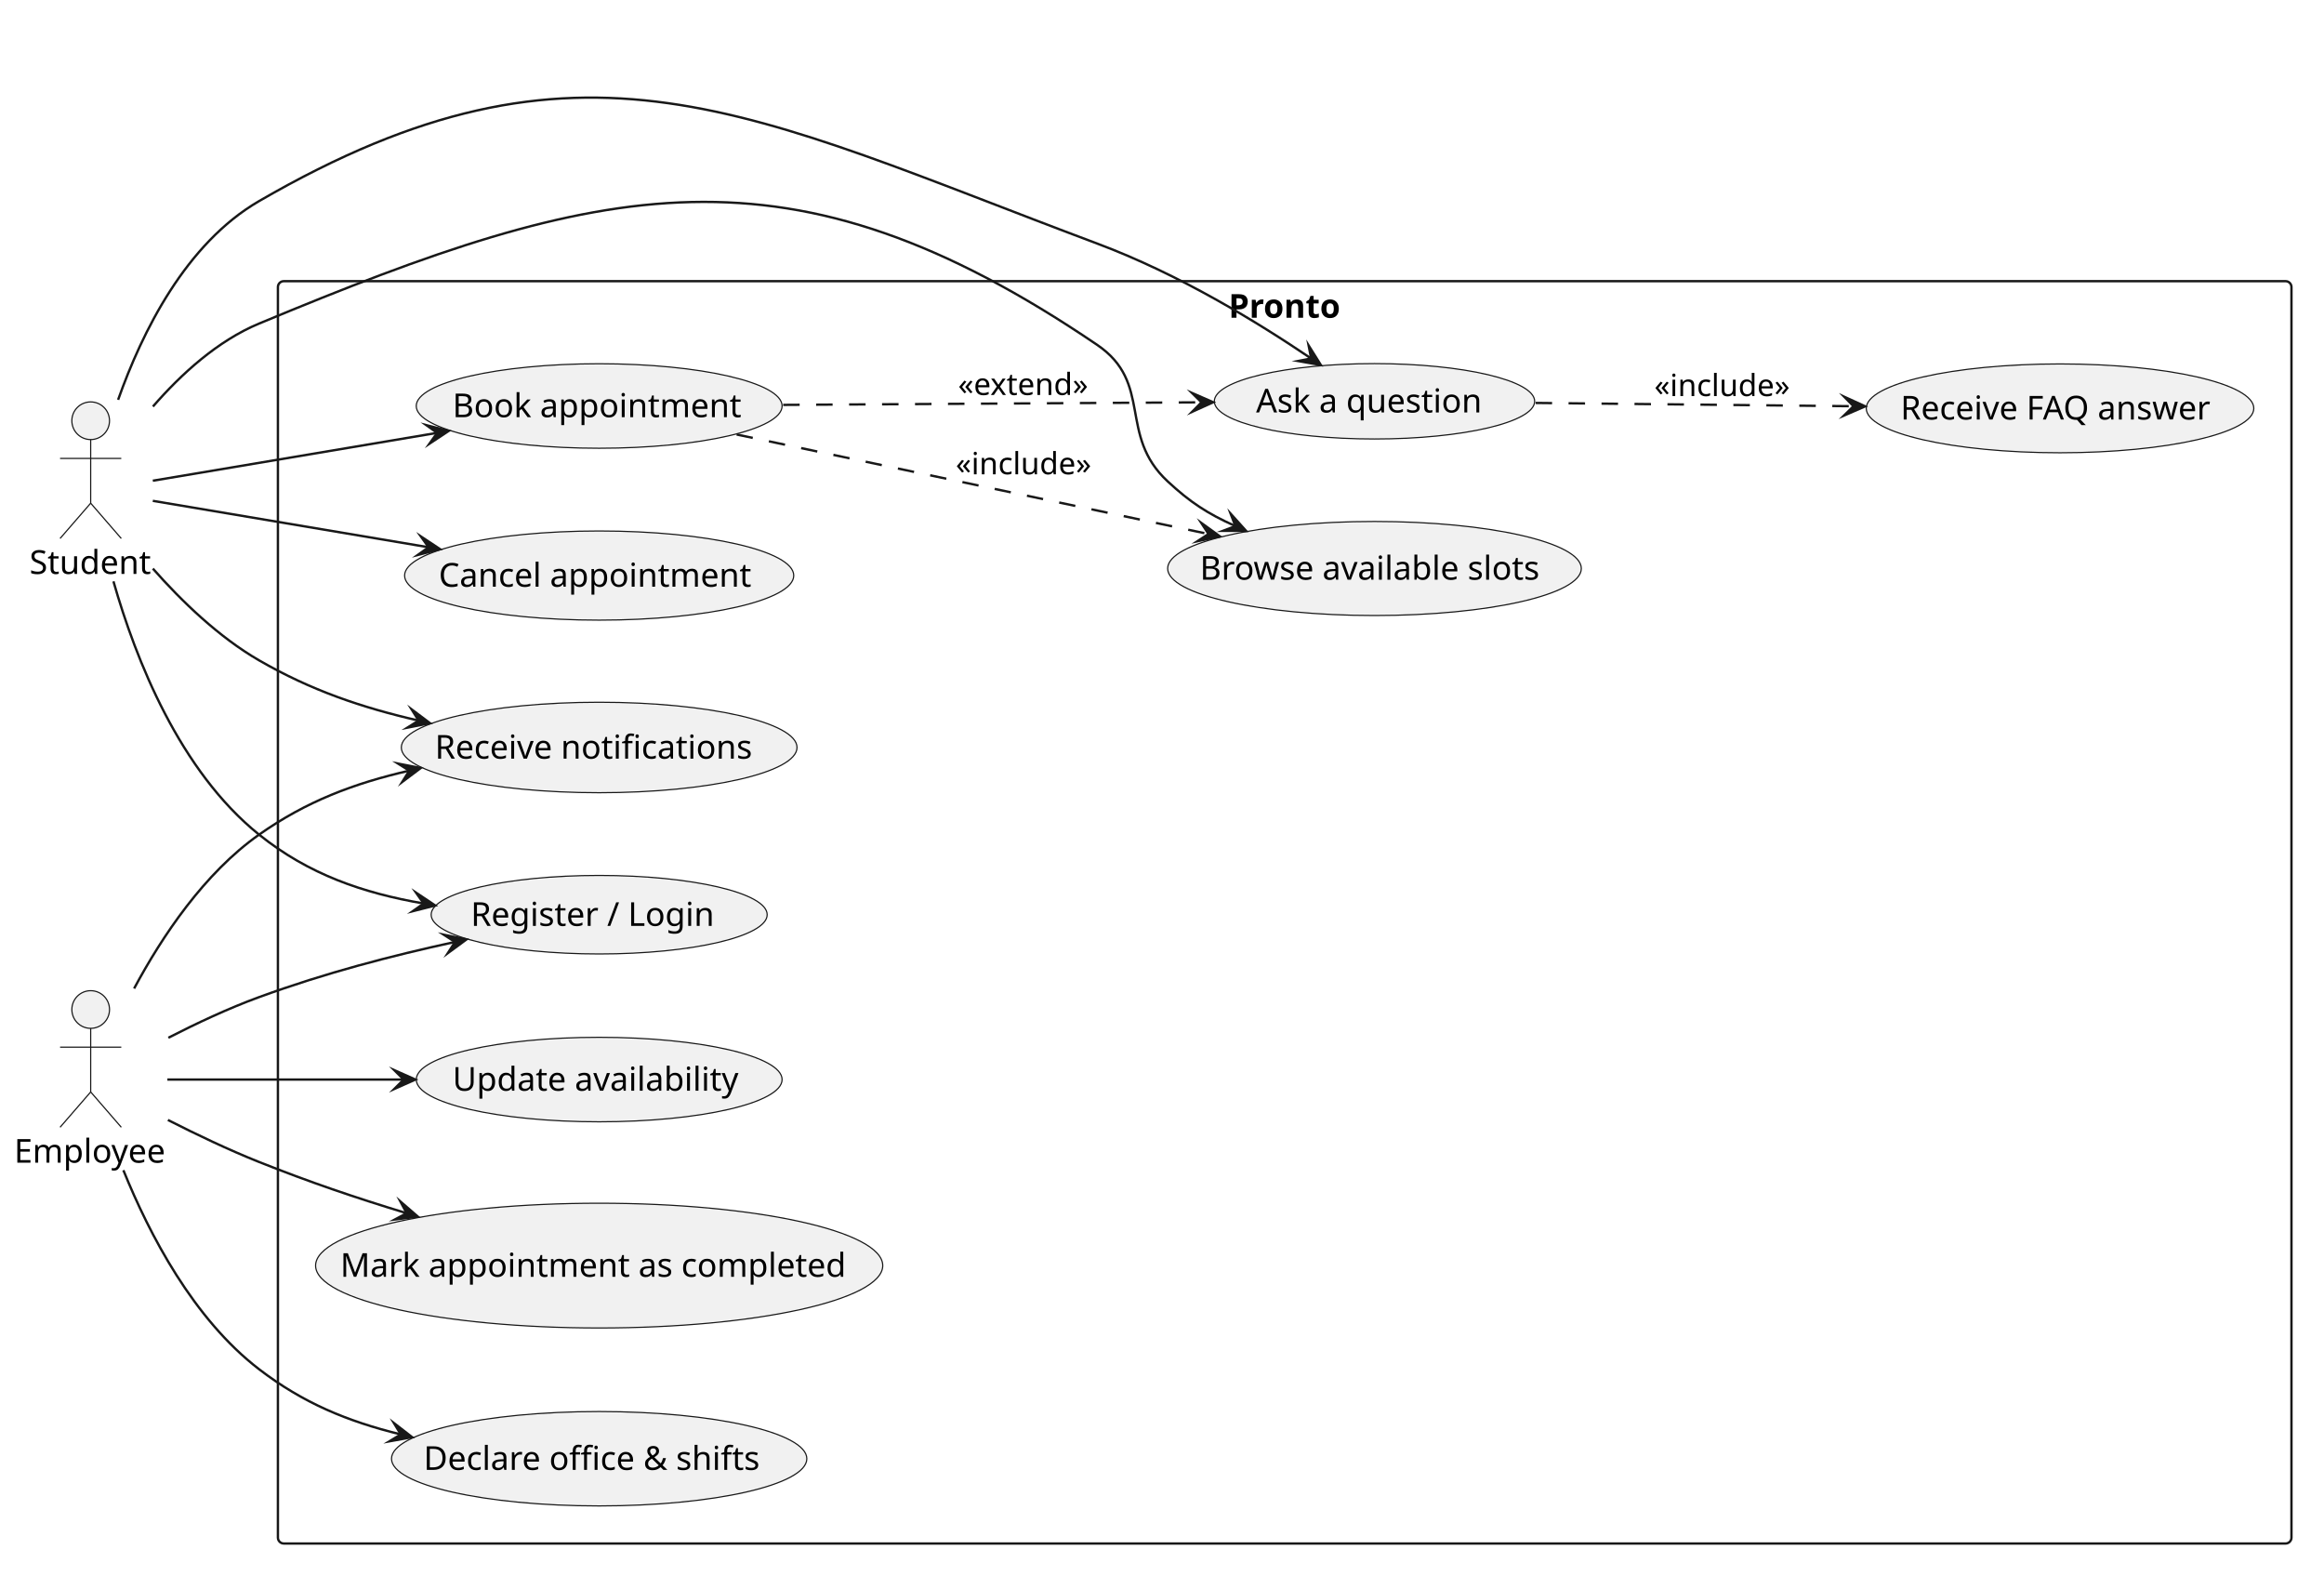
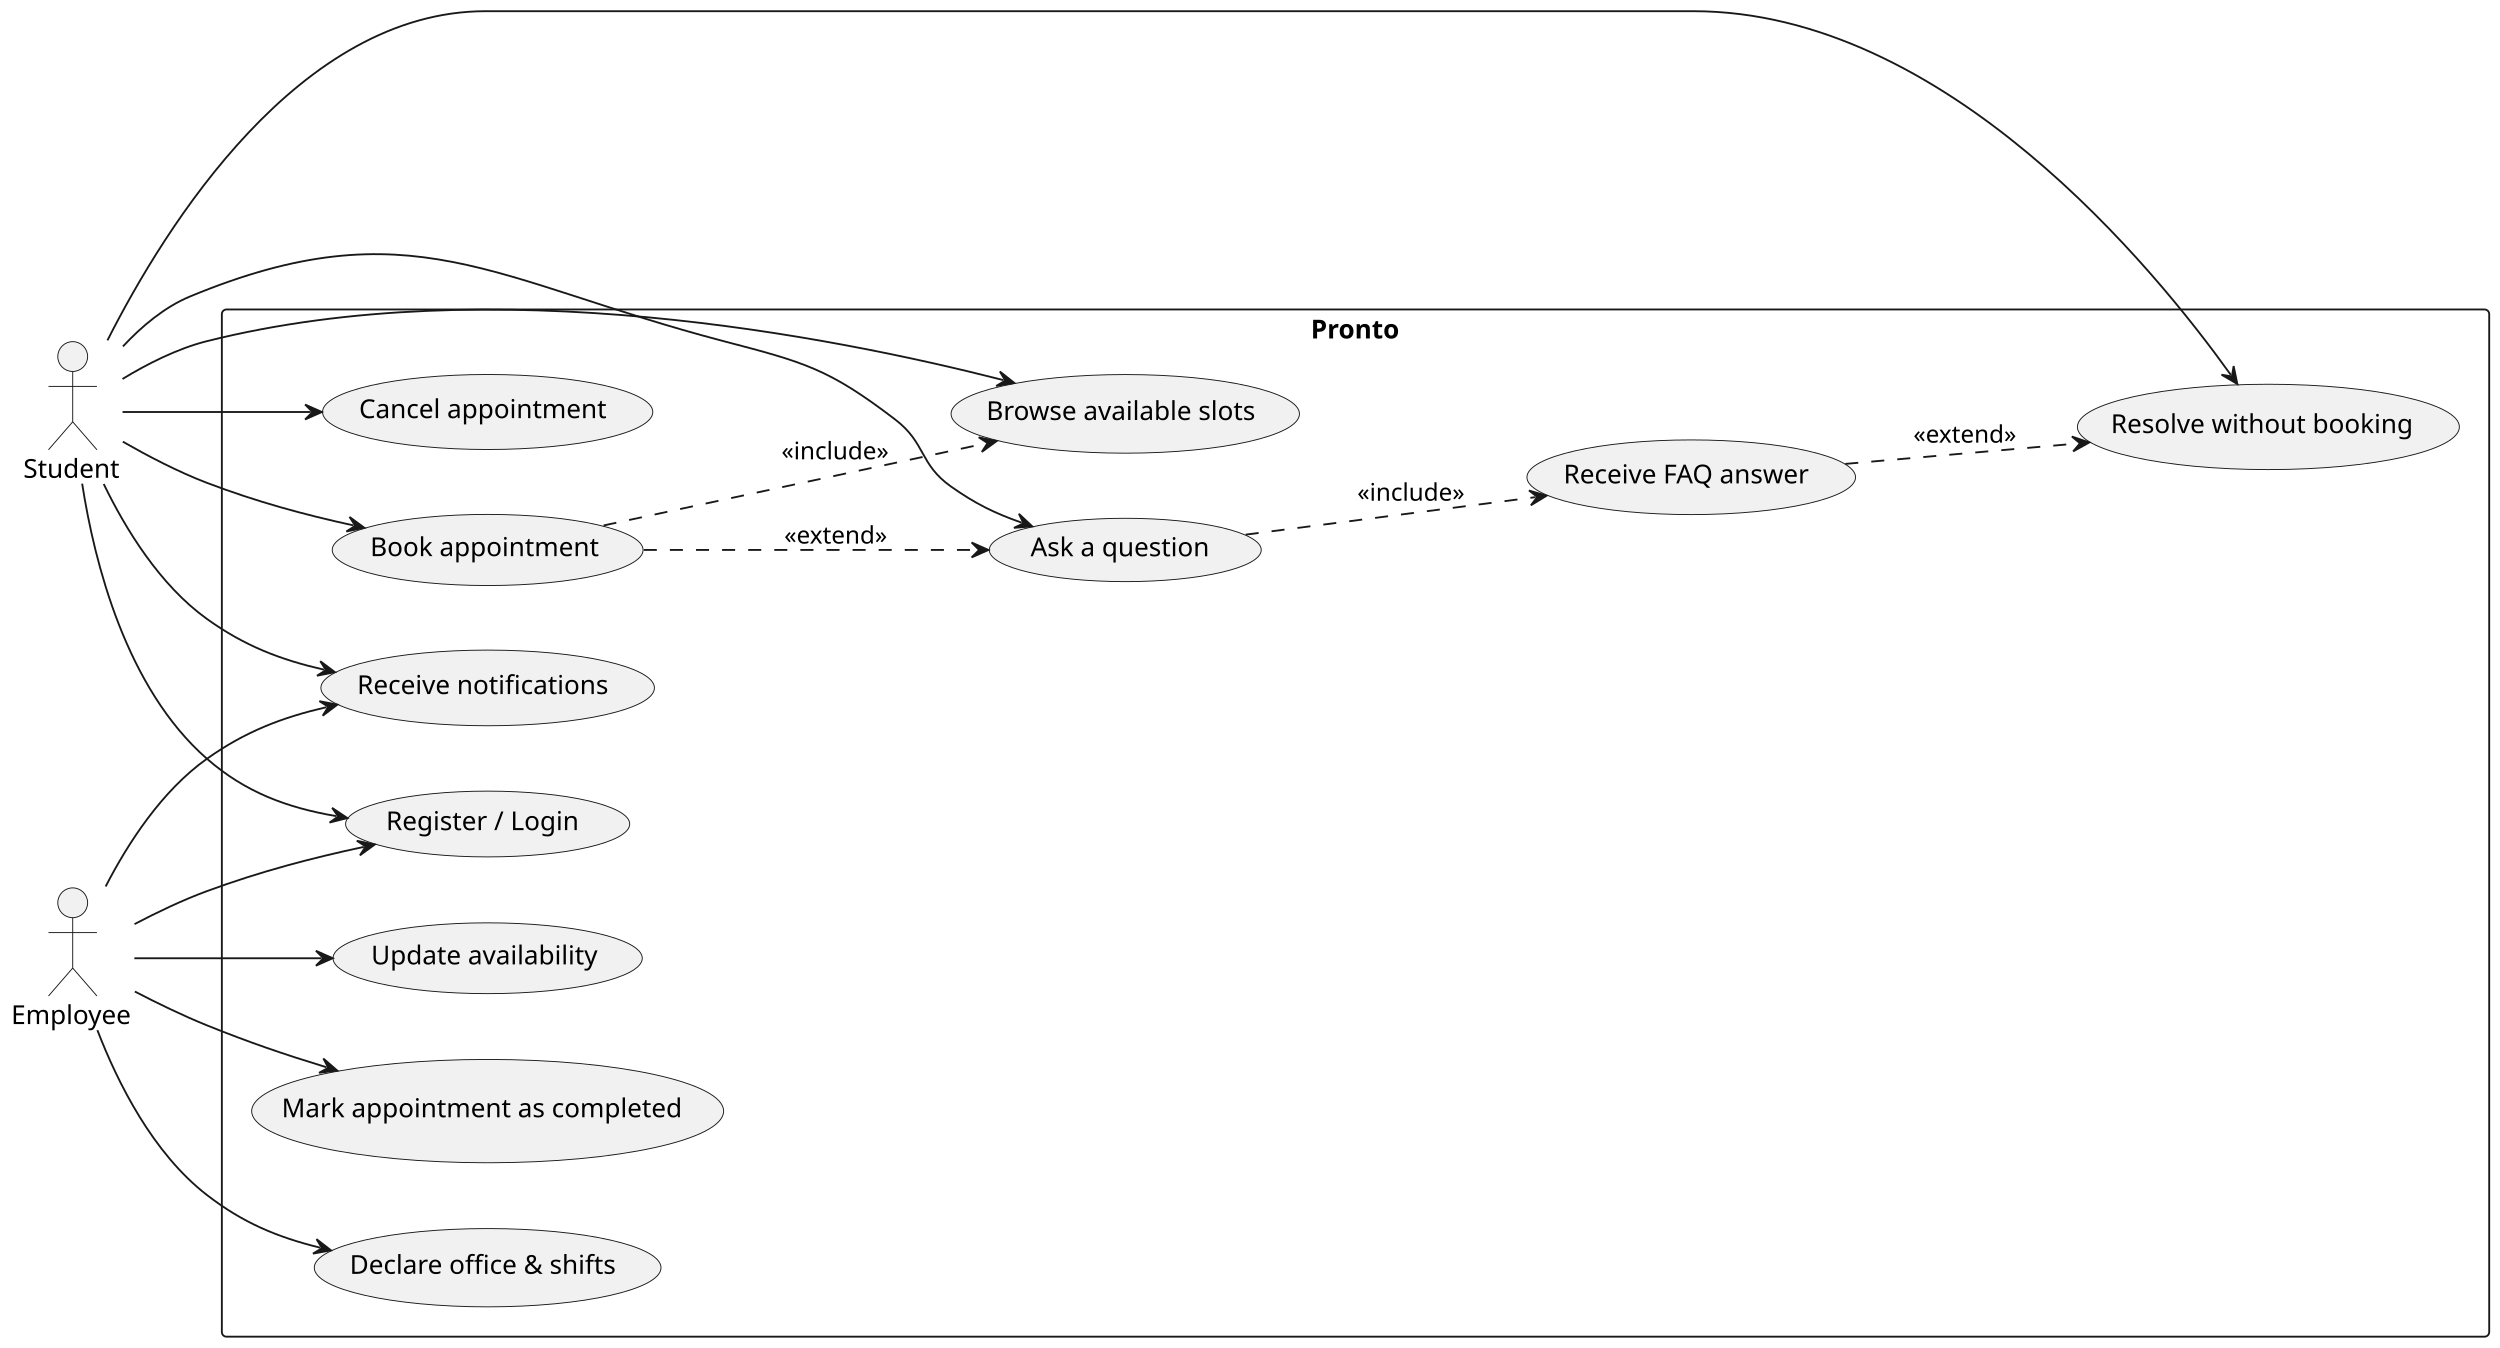
- <svg xmlns="http://www.w3.org/2000/svg" contentStyleType="text/css" data-diagram-type="DESCRIPTION" height="669px" preserveAspectRatio="none" style="width:987px;height:669px;background:#FFFFFF;" version="1.1" viewBox="0 0 987 669" width="987px" zoomAndPan="magnify">
+ <svg xmlns="http://www.w3.org/2000/svg" contentStyleType="text/css" height="723px" preserveAspectRatio="none" style="width:1341px;height:723px;background:#FFFFFF;" version="1.1" viewBox="0 0 1341 723" width="1341px" zoomAndPan="magnify">
  <defs />
  <g>
-     <g class="cluster" data-qualified-name="Pronto" data-source-line="6" id="ent0003">
-       <rect fill="none" height="536" rx="2.5" ry="2.5" style="stroke:#181818;stroke-width:1;" width="855.15" x="118.03" y="119.39" />
-       <text fill="#000000" font-family="sans-serif" font-size="14" font-weight="700" lengthAdjust="spacing" textLength="47.701" x="521.754" y="134.925">Pronto</text>
+     <g id="cluster_Pronto">
+       <rect fill="none" height="551" rx="2.5" ry="2.5" style="stroke:#181818;stroke-width:1.0;" width="1216.21" x="119" y="166" />
+       <text fill="#000000" font-family="sans-serif" font-size="14" font-weight="bold" lengthAdjust="spacing" textLength="48" x="703.105" y="181.535">Pronto</text>
    </g>
-     <g class="entity" data-qualified-name="Pronto.UC1" data-source-line="7" id="ent0004">
-       <ellipse cx="254.467" cy="388.391" fill="#F1F1F1" rx="71.357" ry="16.671" style="stroke:#181818;stroke-width:0.5;" />
-       <text fill="#000000" font-family="sans-serif" font-size="14" lengthAdjust="spacing" textLength="109.061" x="199.937" y="393.136">Register / Login</text>
+     <g id="elem_UC1">
+       <ellipse cx="261.578" cy="442.002" fill="#F1F1F1" rx="76.208" ry="17.642" style="stroke:#181818;stroke-width:0.5;" />
+       <text fill="#000000" font-family="sans-serif" font-size="14" lengthAdjust="spacing" textLength="109" x="207.078" y="445.293">Register / Login</text>
    </g>
-     <g class="entity" data-qualified-name="Pronto.UC2" data-source-line="8" id="ent0005">
-       <ellipse cx="254.465" cy="619.389" fill="#F1F1F1" rx="88.195" ry="20.039" style="stroke:#181818;stroke-width:0.5;" />
-       <text fill="#000000" font-family="sans-serif" font-size="14" lengthAdjust="spacing" textLength="149.119" x="179.906" y="624.133">Declare office &amp; shifts</text>
+     <g id="elem_UC2">
+       <ellipse cx="261.575" cy="679.999" fill="#F1F1F1" rx="92.995" ry="20.999" style="stroke:#181818;stroke-width:0.5;" />
+       <text fill="#000000" font-family="sans-serif" font-size="14" lengthAdjust="spacing" textLength="148" x="187.575" y="683.29">Declare office &amp; shifts</text>
    </g>
-     <g class="entity" data-qualified-name="Pronto.UC3" data-source-line="9" id="ent0006">
-       <ellipse cx="254.475" cy="458.387" fill="#F1F1F1" rx="77.685" ry="17.937" style="stroke:#181818;stroke-width:0.5;" />
-       <text fill="#000000" font-family="sans-serif" font-size="14" lengthAdjust="spacing" textLength="124.558" x="192.196" y="463.131">Update availability</text>
+     <g id="elem_UC3">
+       <ellipse cx="261.576" cy="513.999" fill="#F1F1F1" rx="82.946" ry="18.989" style="stroke:#181818;stroke-width:0.5;" />
+       <text fill="#000000" font-family="sans-serif" font-size="14" lengthAdjust="spacing" textLength="125" x="199.076" y="517.29">Update availability</text>
    </g>
-     <g class="entity" data-qualified-name="Pronto.UC4" data-source-line="10" id="ent0007">
-       <ellipse cx="583.744" cy="170.395" fill="#F1F1F1" rx="68.024" ry="16.005" style="stroke:#181818;stroke-width:0.5;" />
-       <text fill="#000000" font-family="sans-serif" font-size="14" lengthAdjust="spacing" textLength="100.577" x="533.455" y="175.139">Ask a question</text>
+     <g id="elem_UC4">
+       <ellipse cx="603.59" cy="294.998" fill="#F1F1F1" rx="72.94" ry="16.988" style="stroke:#181818;stroke-width:0.5;" />
+       <text fill="#000000" font-family="sans-serif" font-size="14" lengthAdjust="spacing" textLength="101" x="552.784" y="298.373">Ask a question</text>
    </g>
-     <g class="entity" data-qualified-name="Pronto.UC5" data-source-line="11" id="ent0008">
-       <ellipse cx="874.889" cy="173.39" fill="#F1F1F1" rx="82.299" ry="18.86" style="stroke:#181818;stroke-width:0.5;" />
-       <text fill="#000000" font-family="sans-serif" font-size="14" lengthAdjust="spacing" textLength="135.488" x="807.145" y="178.134">Receive FAQ answer</text>
+     <g id="elem_UC5">
+       <ellipse cx="907.183" cy="255.999" fill="#F1F1F1" rx="88.143" ry="20.029" style="stroke:#181818;stroke-width:0.5;" />
+       <text fill="#000000" font-family="sans-serif" font-size="14" lengthAdjust="spacing" textLength="137" x="838.683" y="259.29">Receive FAQ answer</text>
    </g>
-     <g class="entity" data-qualified-name="Pronto.UC6" data-source-line="12" id="ent0009">
-       <ellipse cx="583.743" cy="241.389" fill="#F1F1F1" rx="87.843" ry="19.969" style="stroke:#181818;stroke-width:0.5;" />
-       <text fill="#000000" font-family="sans-serif" font-size="14" lengthAdjust="spacing" textLength="148.312" x="509.587" y="246.133">Browse available slots</text>
+     <g id="elem_UC5a">
+       <ellipse cx="1216.765" cy="228.999" fill="#F1F1F1" rx="102.445" ry="22.889" style="stroke:#181818;stroke-width:0.5;" />
+       <text fill="#000000" font-family="sans-serif" font-size="14" lengthAdjust="spacing" textLength="169" x="1132.265" y="232.29">Resolve without booking</text>
    </g>
-     <g class="entity" data-qualified-name="Pronto.UC7" data-source-line="13" id="ent0010">
-       <ellipse cx="254.466" cy="172.389" fill="#F1F1F1" rx="77.696" ry="17.939" style="stroke:#181818;stroke-width:0.5;" />
-       <text fill="#000000" font-family="sans-serif" font-size="14" lengthAdjust="spacing" textLength="124.585" x="192.174" y="177.133">Book appointment</text>
+     <g id="elem_UC6">
+       <ellipse cx="603.59" cy="221.998" fill="#F1F1F1" rx="93.44" ry="21.088" style="stroke:#181818;stroke-width:0.5;" />
+       <text fill="#000000" font-family="sans-serif" font-size="14" lengthAdjust="spacing" textLength="149" x="529.09" y="225.289">Browse available slots</text>
    </g>
-     <g class="entity" data-qualified-name="Pronto.UC8" data-source-line="14" id="ent0011">
-       <ellipse cx="254.466" cy="244.387" fill="#F1F1F1" rx="82.636" ry="18.927" style="stroke:#181818;stroke-width:0.5;" />
-       <text fill="#000000" font-family="sans-serif" font-size="14" lengthAdjust="spacing" textLength="136.274" x="186.328" y="249.131">Cancel appointment</text>
+     <g id="elem_UC7">
+       <ellipse cx="261.575" cy="295.005" fill="#F1F1F1" rx="83.375" ry="19.075" style="stroke:#181818;stroke-width:0.5;" />
+       <text fill="#000000" font-family="sans-serif" font-size="14" lengthAdjust="spacing" textLength="126" x="198.575" y="298.296">Book appointment</text>
    </g>
-     <g class="entity" data-qualified-name="Pronto.UC9" data-source-line="15" id="ent0012">
-       <ellipse cx="254.465" cy="537.387" fill="#F1F1F1" rx="120.435" ry="26.487" style="stroke:#181818;stroke-width:0.5;" />
-       <text fill="#000000" font-family="sans-serif" font-size="14" lengthAdjust="spacing" textLength="219.926" x="144.502" y="542.131">Mark appointment as completed</text>
+     <g id="elem_UC8">
+       <ellipse cx="261.581" cy="220.996" fill="#F1F1F1" rx="88.581" ry="20.116" style="stroke:#181818;stroke-width:0.5;" />
+       <text fill="#000000" font-family="sans-serif" font-size="14" lengthAdjust="spacing" textLength="138" x="192.581" y="224.287">Cancel appointment</text>
    </g>
-     <g class="entity" data-qualified-name="Pronto.UC10" data-source-line="16" id="ent0013">
-       <ellipse cx="254.469" cy="317.386" fill="#F1F1F1" rx="84.029" ry="19.206" style="stroke:#181818;stroke-width:0.5;" />
-       <text fill="#000000" font-family="sans-serif" font-size="14" lengthAdjust="spacing" textLength="139.522" x="184.708" y="322.13">Receive notifications</text>
+     <g id="elem_UC9">
+       <ellipse cx="261.577" cy="595.995" fill="#F1F1F1" rx="126.578" ry="27.715" style="stroke:#181818;stroke-width:0.5;" />
+       <text fill="#000000" font-family="sans-serif" font-size="14" lengthAdjust="spacing" textLength="221" x="151.077" y="599.287">Mark appointment as completed</text>
    </g>
-     <g class="entity" data-qualified-name="Student" data-source-line="3" id="ent0001">
-       <ellipse cx="38.511" cy="178.65" fill="#F1F1F1" rx="8" ry="8" style="stroke:#181818;stroke-width:0.5;" />
-       <path d="M38.511,186.65 L38.511,213.65 M25.511,194.65 L51.511,194.65 M38.511,213.65 L25.511,228.65 M38.511,213.65 L51.511,228.65" fill="none" style="stroke:#181818;stroke-width:0.5;" />
-       <text fill="#000000" font-family="sans-serif" font-size="14" lengthAdjust="spacing" textLength="52.001" x="12.51" y="243.685">Student</text>
+     <g id="elem_UC10">
+       <ellipse cx="261.579" cy="369.002" fill="#F1F1F1" rx="89.459" ry="20.292" style="stroke:#181818;stroke-width:0.5;" />
+       <text fill="#000000" font-family="sans-serif" font-size="14" lengthAdjust="spacing" textLength="140" x="191.579" y="372.293">Receive notifications</text>
    </g>
-     <g class="entity" data-qualified-name="Employee" data-source-line="4" id="ent0002">
-       <ellipse cx="38.515" cy="428.65" fill="#F1F1F1" rx="8" ry="8" style="stroke:#181818;stroke-width:0.5;" />
-       <path d="M38.515,436.65 L38.515,463.65 M25.515,444.65 L51.515,444.65 M38.515,463.65 L25.515,478.65 M38.515,463.65 L51.515,478.65" fill="none" style="stroke:#181818;stroke-width:0.5;" />
-       <text fill="#000000" font-family="sans-serif" font-size="14" lengthAdjust="spacing" textLength="65.03" x="6" y="493.685">Employee</text>
+     <g id="elem_Student">
+       <ellipse cx="39" cy="191.26" fill="#F1F1F1" rx="8" ry="8" style="stroke:#181818;stroke-width:0.5;" />
+       <path d="M39,199.26 L39,226.26 M26,207.26 L52,207.26 M39,226.26 L26,241.26 M39,226.26 L52,241.26 " fill="none" style="stroke:#181818;stroke-width:0.5;" />
+       <text fill="#000000" font-family="sans-serif" font-size="14" lengthAdjust="spacing" textLength="53" x="12.5" y="256.295">Student</text>
    </g>
-     <g class="link" data-entity-1="ent0001" data-entity-2="ent0004" data-link-type="dependency" data-source-line="19" id="lnk14">
-       <path d="M48.18,246.85 C57.7,280.23 76.35,327.33 110.03,354.39 C131.08,371.3 154.213,379.199 179.933,383.639" fill="none" id="Student-to-UC1" style="stroke:#181818;stroke-width:1;" />
-       <polygon fill="#181818" points="184.86,384.49,176.672,379.017,179.933,383.639,175.311,386.901,184.86,384.49" style="stroke:#181818;stroke-width:1;stroke-linejoin:miter;stroke-miterlimit:10;" />
+     <g id="elem_Employee">
+       <ellipse cx="39" cy="484.26" fill="#F1F1F1" rx="8" ry="8" style="stroke:#181818;stroke-width:0.5;" />
+       <path d="M39,492.26 L39,519.26 M26,500.26 L52,500.26 M39,519.26 L26,534.26 M39,519.26 L52,534.26 " fill="none" style="stroke:#181818;stroke-width:0.5;" />
+       <text fill="#000000" font-family="sans-serif" font-size="14" lengthAdjust="spacing" textLength="66" x="6" y="549.295">Employee</text>
    </g>
-     <g class="link" data-entity-1="ent0001" data-entity-2="ent0007" data-link-type="dependency" data-source-line="20" id="lnk15">
-       <path d="M50.16,169.76 C60.37,140.88 78.94,103.41 110.03,85.39 C247.06,6 317.57,47.9 465.9,103.39 C501.16,116.58 534.136,136.882 556.836,152.212" fill="none" id="Student-to-UC4" style="stroke:#181818;stroke-width:1;" />
-       <polygon fill="#181818" points="560.98,155.01,555.76,146.658,556.836,152.212,551.283,153.288,560.98,155.01" style="stroke:#181818;stroke-width:1;stroke-linejoin:miter;stroke-miterlimit:10;" />
+     <g id="link_Student_UC1">
+       <path d="M44.07,259.42 C50.66,301.85 67.66,369.14 111,407 C131.69,425.07 154.026,433.255 180.417,437.785 " fill="none" id="Student-to-UC1" style="stroke:#181818;stroke-width:1.0;" />
+       <polygon fill="#181818" points="186.33,438.8,178.137,433.335,181.402,437.954,176.783,441.22,186.33,438.8" style="stroke:#181818;stroke-width:1.0;" />
    </g>
-     <g class="link" data-entity-1="ent0001" data-entity-2="ent0009" data-link-type="dependency" data-source-line="21" id="lnk16">
-       <path d="M64.95,172.62 C76.89,158.87 92.39,144.73 110.03,137.39 C256.1,76.59 334.96,57.58 465.9,146.39 C489.92,162.68 474.63,184.65 495.9,204.39 C505.39,213.2 512.725,218.05 524.655,223.38" fill="none" id="Student-to-UC6" style="stroke:#181818;stroke-width:1;" />
-       <polygon fill="#181818" points="529.22,225.42,522.635,218.097,524.655,223.38,519.371,225.401,529.22,225.42" style="stroke:#181818;stroke-width:1;stroke-linejoin:miter;stroke-miterlimit:10;" />
+     <g id="link_Student_UC4">
+       <path d="M65.95,185.82 C75.9,175.13 88.22,164.71 102,159 C219.91,110.16 264.69,150.67 388.15,183 C431.64,194.39 444.43,197.72 480.15,225 C496.71,237.64 493.13,249 510.15,261 C523.15,270.17 533.238,275.175 548.038,280.365 " fill="none" id="Student-to-UC4" style="stroke:#181818;stroke-width:1.0;" />
+       <polygon fill="#181818" points="553.7,282.35,546.531,275.597,548.982,280.695,543.883,283.146,553.7,282.35" style="stroke:#181818;stroke-width:1.0;" />
    </g>
-     <g class="link" data-entity-1="ent0001" data-entity-2="ent0010" data-link-type="dependency" data-source-line="22" id="lnk17">
-       <path d="M64.9,204.12 C95.67,198.94 143.689,190.859 185.659,183.799" fill="none" id="Student-to-UC7" style="stroke:#181818;stroke-width:1;" />
-       <polygon fill="#181818" points="190.59,182.97,181.051,180.518,185.659,183.799,182.378,188.407,190.59,182.97" style="stroke:#181818;stroke-width:1;stroke-linejoin:miter;stroke-miterlimit:10;" />
+     <g id="link_Student_UC5a">
+       <path d="M57.64,182.56 C88.97,120.72 160.58,6 260.58,6 C260.58,6 260.58,6 908.18,6 C1043.39,6 1155.796,144.123 1196.616,201.102 " fill="none" id="Student-to-UC5a" style="stroke:#181818;stroke-width:1.0;" />
+       <polygon fill="#181818" points="1200.11,205.98,1198.12,196.334,1197.198,201.915,1191.617,200.993,1200.11,205.98" style="stroke:#181818;stroke-width:1.0;" />
    </g>
-     <g class="link" data-entity-1="ent0001" data-entity-2="ent0011" data-link-type="dependency" data-source-line="23" id="lnk18">
-       <path d="M64.9,212.66 C94.78,217.69 140.659,225.41 182.009,232.37" fill="none" id="Student-to-UC8" style="stroke:#181818;stroke-width:1;" />
-       <polygon fill="#181818" points="186.94,233.2,178.729,227.762,182.009,232.37,177.401,235.651,186.94,233.2" style="stroke:#181818;stroke-width:1;stroke-linejoin:miter;stroke-miterlimit:10;" />
+     <g id="link_Student_UC6">
+       <path d="M65.7,203.28 C78.66,195.4 95,187.01 111,183 C263.8,144.68 445.097,180.105 538.257,203.905 " fill="none" id="Student-to-UC6" style="stroke:#181818;stroke-width:1.0;" />
+       <polygon fill="#181818" points="544.07,205.39,536.34,199.287,539.226,204.152,534.36,207.038,544.07,205.39" style="stroke:#181818;stroke-width:1.0;" />
    </g>
-     <g class="link" data-entity-1="ent0001" data-entity-2="ent0013" data-link-type="dependency" data-source-line="24" id="lnk19">
-       <path d="M64.92,241.43 C77.17,255.31 92.91,270.5 110.03,280.39 C132.07,293.13 153.647,300.432 177.787,305.972" fill="none" id="Student-to-UC10" style="stroke:#181818;stroke-width:1;" />
-       <polygon fill="#181818" points="182.66,307.09,174.783,301.178,177.787,305.972,172.993,308.976,182.66,307.09" style="stroke:#181818;stroke-width:1;stroke-linejoin:miter;stroke-miterlimit:10;" />
+     <g id="link_Student_UC7">
+       <path d="M65.88,236.91 C79.02,244.45 95.45,253.08 111,259 C137.96,269.26 162.929,275.997 189.569,281.827 " fill="none" id="Student-to-UC7" style="stroke:#181818;stroke-width:1.0;" />
+       <polygon fill="#181818" points="195.43,283.11,187.493,277.278,190.546,282.041,185.783,285.094,195.43,283.11" style="stroke:#181818;stroke-width:1.0;" />
    </g>
-     <g class="link" data-entity-1="ent0002" data-entity-2="ent0004" data-link-type="dependency" data-source-line="26" id="lnk20">
-       <path d="M71.5,440.64 C83.35,434.57 97.06,428.12 110.03,423.39 C138.44,413.02 166.255,405.834 193.245,399.954" fill="none" id="Employee-to-UC1" style="stroke:#181818;stroke-width:1;" />
-       <polygon fill="#181818" points="198.13,398.89,188.485,396.897,193.245,399.954,190.188,404.714,198.13,398.89" style="stroke:#181818;stroke-width:1;stroke-linejoin:miter;stroke-miterlimit:10;" />
+     <g id="link_Student_UC8">
+       <path d="M65.73,221 C91.99,221 128.21,221 166.65,221 " fill="none" id="Student-to-UC8" style="stroke:#181818;stroke-width:1.0;" />
+       <polygon fill="#181818" points="172.65,221,163.65,217,167.65,221,163.65,225,172.65,221" style="stroke:#181818;stroke-width:1.0;" />
    </g>
-     <g class="link" data-entity-1="ent0002" data-entity-2="ent0005" data-link-type="dependency" data-source-line="27" id="lnk21">
-       <path d="M52.4,496.89 C63.51,524.34 82.21,560.03 110.03,581.39 C128.73,595.74 147.524,603.498 170.214,609.068" fill="none" id="Employee-to-UC2" style="stroke:#181818;stroke-width:1;" />
-       <polygon fill="#181818" points="175.07,610.26,167.283,604.23,170.214,609.068,165.376,611.999,175.07,610.26" style="stroke:#181818;stroke-width:1;stroke-linejoin:miter;stroke-miterlimit:10;" />
+     <g id="link_Student_UC10">
+       <path d="M55.64,259.62 C67.4,283.9 85.81,313.94 111,332 C131,346.34 150.09,353.817 173.84,359.227 " fill="none" id="Student-to-UC10" style="stroke:#181818;stroke-width:1.0;" />
+       <polygon fill="#181818" points="179.69,360.56,171.803,354.661,174.815,359.45,170.026,362.461,179.69,360.56" style="stroke:#181818;stroke-width:1.0;" />
    </g>
-     <g class="link" data-entity-1="ent0002" data-entity-2="ent0006" data-link-type="dependency" data-source-line="28" id="lnk22">
-       <path d="M71.08,458.39 C98.75,458.39 135.1,458.39 171.44,458.39" fill="none" id="Employee-to-UC3" style="stroke:#181818;stroke-width:1;" />
-       <polygon fill="#181818" points="176.44,458.39,167.44,454.39,171.44,458.39,167.44,462.39,176.44,458.39" style="stroke:#181818;stroke-width:1;stroke-linejoin:miter;stroke-miterlimit:10;" />
+     <g id="link_Employee_UC1">
+       <path d="M72.16,495.69 C84.09,489.44 97.9,482.82 111,478 C139.95,467.34 167.364,460.23 195.164,454.26 " fill="none" id="Employee-to-UC1" style="stroke:#181818;stroke-width:1.0;" />
+       <polygon fill="#181818" points="201.03,453,191.391,450.979,196.142,454.05,193.071,458.8,201.03,453" style="stroke:#181818;stroke-width:1.0;" />
    </g>
-     <g class="link" data-entity-1="ent0002" data-entity-2="ent0012" data-link-type="dependency" data-source-line="29" id="lnk23">
-       <path d="M71.31,475.55 C83.25,481.63 97.08,488.23 110.03,493.39 C131.57,501.97 150.677,508.445 172.696,515.144" fill="none" id="Employee-to-UC9" style="stroke:#181818;stroke-width:1;" />
-       <polygon fill="#181818" points="177.48,516.6,170.034,510.153,172.696,515.144,167.705,517.807,177.48,516.6" style="stroke:#181818;stroke-width:1;stroke-linejoin:miter;stroke-miterlimit:10;" />
+     <g id="link_Employee_UC2">
+       <path d="M52.24,552.59 C63.22,581.09 82.12,618.68 111,641 C130.11,655.77 148.443,663.549 171.743,669.269 " fill="none" id="Employee-to-UC2" style="stroke:#181818;stroke-width:1.0;" />
+       <polygon fill="#181818" points="177.57,670.7,169.783,664.67,172.714,669.508,167.876,672.439,177.57,670.7" style="stroke:#181818;stroke-width:1.0;" />
    </g>
-     <g class="link" data-entity-1="ent0002" data-entity-2="ent0013" data-link-type="dependency" data-source-line="30" id="lnk24">
-       <path d="M56.96,419.73 C68.89,397.49 86.76,370.78 110.03,354.39 C130.11,340.25 150.297,332.628 173.827,327.228" fill="none" id="Employee-to-UC10" style="stroke:#181818;stroke-width:1;" />
-       <polygon fill="#181818" points="178.7,326.11,169.033,324.224,173.827,327.228,170.823,332.022,178.7,326.11" style="stroke:#181818;stroke-width:1;stroke-linejoin:miter;stroke-miterlimit:10;" />
+     <g id="link_Employee_UC3">
+       <path d="M72.07,514 C99.91,514 135.45,514 172.46,514 " fill="none" id="Employee-to-UC3" style="stroke:#181818;stroke-width:1.0;" />
+       <polygon fill="#181818" points="178.46,514,169.46,510,173.46,514,169.46,518,178.46,514" style="stroke:#181818;stroke-width:1.0;" />
    </g>
-     <g class="link" data-entity-1="ent0007" data-entity-2="ent0008" data-link-type="dependency" data-source-line="32" id="lnk25">
-       <path d="M652.17,171.09 C693.97,171.52 742.94,172.028 787.17,172.488" fill="none" id="UC4-to-UC5" style="stroke:#181818;stroke-width:1;stroke-dasharray:7,7;" />
-       <polygon fill="#181818" points="792.17,172.54,783.212,168.447,787.17,172.488,783.129,176.446,792.17,172.54" style="stroke:#181818;stroke-width:1;stroke-linejoin:miter;stroke-miterlimit:10;" />
-       <text fill="#000000" font-family="sans-serif" font-size="13" lengthAdjust="spacing" textLength="59.357" x="702.59" y="168.188">«include»</text>
+     <g id="link_Employee_UC9">
+       <path d="M72.33,531.86 C84.28,538.07 98.06,544.77 111,550 C133.29,559 152.311,565.529 175.161,572.499 " fill="none" id="Employee-to-UC9" style="stroke:#181818;stroke-width:1.0;" />
+       <polygon fill="#181818" points="180.9,574.25,173.459,567.798,176.118,572.791,171.125,575.45,180.9,574.25" style="stroke:#181818;stroke-width:1.0;" />
    </g>
-     <g class="link" data-entity-1="ent0010" data-entity-2="ent0009" data-link-type="dependency" data-source-line="33" id="lnk26">
-       <path d="M312.85,184.49 C370.23,196.59 453.428,214.129 513.238,226.738" fill="none" id="UC7-to-UC6" style="stroke:#181818;stroke-width:1;stroke-dasharray:7,7;" />
-       <polygon fill="#181818" points="518.13,227.77,510.149,221.999,513.238,226.738,508.498,229.827,518.13,227.77" style="stroke:#181818;stroke-width:1;stroke-linejoin:miter;stroke-miterlimit:10;" />
-       <text fill="#000000" font-family="sans-serif" font-size="13" lengthAdjust="spacing" textLength="59.357" x="405.9" y="201.388">«include»</text>
+     <g id="link_Employee_UC10">
+       <path d="M56.67,475.51 C68.59,452.36 86.81,424.15 111,407 C131.43,392.51 151.053,384.878 175.133,379.328 " fill="none" id="Employee-to-UC10" style="stroke:#181818;stroke-width:1.0;" />
+       <polygon fill="#181818" points="180.98,377.98,171.312,376.103,176.108,379.103,173.108,383.899,180.98,377.98" style="stroke:#181818;stroke-width:1.0;" />
    </g>
-     <g class="link" data-entity-1="ent0010" data-entity-2="ent0007" data-link-type="dependency" data-source-line="34" id="lnk27">
-       <path d="M332.61,171.92 C388.08,171.58 457.15,171.161 510.27,170.831" fill="none" id="UC7-to-UC4" style="stroke:#181818;stroke-width:1;stroke-dasharray:7,7;" />
-       <polygon fill="#181818" points="515.27,170.8,506.245,166.856,510.27,170.831,506.295,174.856,515.27,170.8" style="stroke:#181818;stroke-width:1;stroke-linejoin:miter;stroke-miterlimit:10;" />
-       <text fill="#000000" font-family="sans-serif" font-size="13" lengthAdjust="spacing" textLength="57.192" x="406.9" y="167.718">«extend»</text>
+     <g id="link_UC4_UC5">
+       <path d="M668.18,286.78 C715.28,280.69 773.71,273.129 823.63,266.679 " fill="none" id="UC4-to-UC5" style="stroke:#181818;stroke-width:1.0;stroke-dasharray:7.0,7.0;" />
+       <polygon fill="#181818" points="829.58,265.91,820.142,263.096,824.621,266.551,821.167,271.03,829.58,265.91" style="stroke:#181818;stroke-width:1.0;" />
+       <text fill="#000000" font-family="sans-serif" font-size="13" lengthAdjust="spacing" textLength="60" x="728.04" y="268.578">«include»</text>
+     </g>
+     <g id="link_UC5_UC5a">
+       <path d="M989.8,248.84 C1030.02,245.3 1072.783,241.555 1114.693,237.875 " fill="none" id="UC5-to-UC5a" style="stroke:#181818;stroke-width:1.0;stroke-dasharray:7.0,7.0;" />
+       <polygon fill="#181818" points="1120.67,237.35,1111.355,234.153,1115.689,237.787,1112.054,242.122,1120.67,237.35" style="stroke:#181818;stroke-width:1.0;" />
+       <text fill="#000000" font-family="sans-serif" font-size="13" lengthAdjust="spacing" textLength="57" x="1026.32" y="237.448">«extend»</text>
+     </g>
+     <g id="link_UC7_UC6">
+       <path d="M323.76,281.86 C383.13,269.12 467.174,251.08 528.744,237.86 " fill="none" id="UC7-to-UC6" style="stroke:#181818;stroke-width:1.0;stroke-dasharray:7.0,7.0;" />
+       <polygon fill="#181818" points="534.61,236.6,524.971,234.578,529.721,237.65,526.65,242.4,534.61,236.6" style="stroke:#181818;stroke-width:1.0;" />
+       <text fill="#000000" font-family="sans-serif" font-size="13" lengthAdjust="spacing" textLength="60" x="419.15" y="246.378">«include»</text>
+     </g>
+     <g id="link_UC7_UC4">
+       <path d="M345.32,295 C401.84,295 470,295 524.18,295 " fill="none" id="UC7-to-UC4" style="stroke:#181818;stroke-width:1.0;stroke-dasharray:7.0,7.0;" />
+       <polygon fill="#181818" points="530.18,295,521.18,291,525.18,295,521.18,299,530.18,295" style="stroke:#181818;stroke-width:1.0;" />
+       <text fill="#000000" font-family="sans-serif" font-size="13" lengthAdjust="spacing" textLength="57" x="420.65" y="291.568">«extend»</text>
    </g>
  </g>
</svg>
